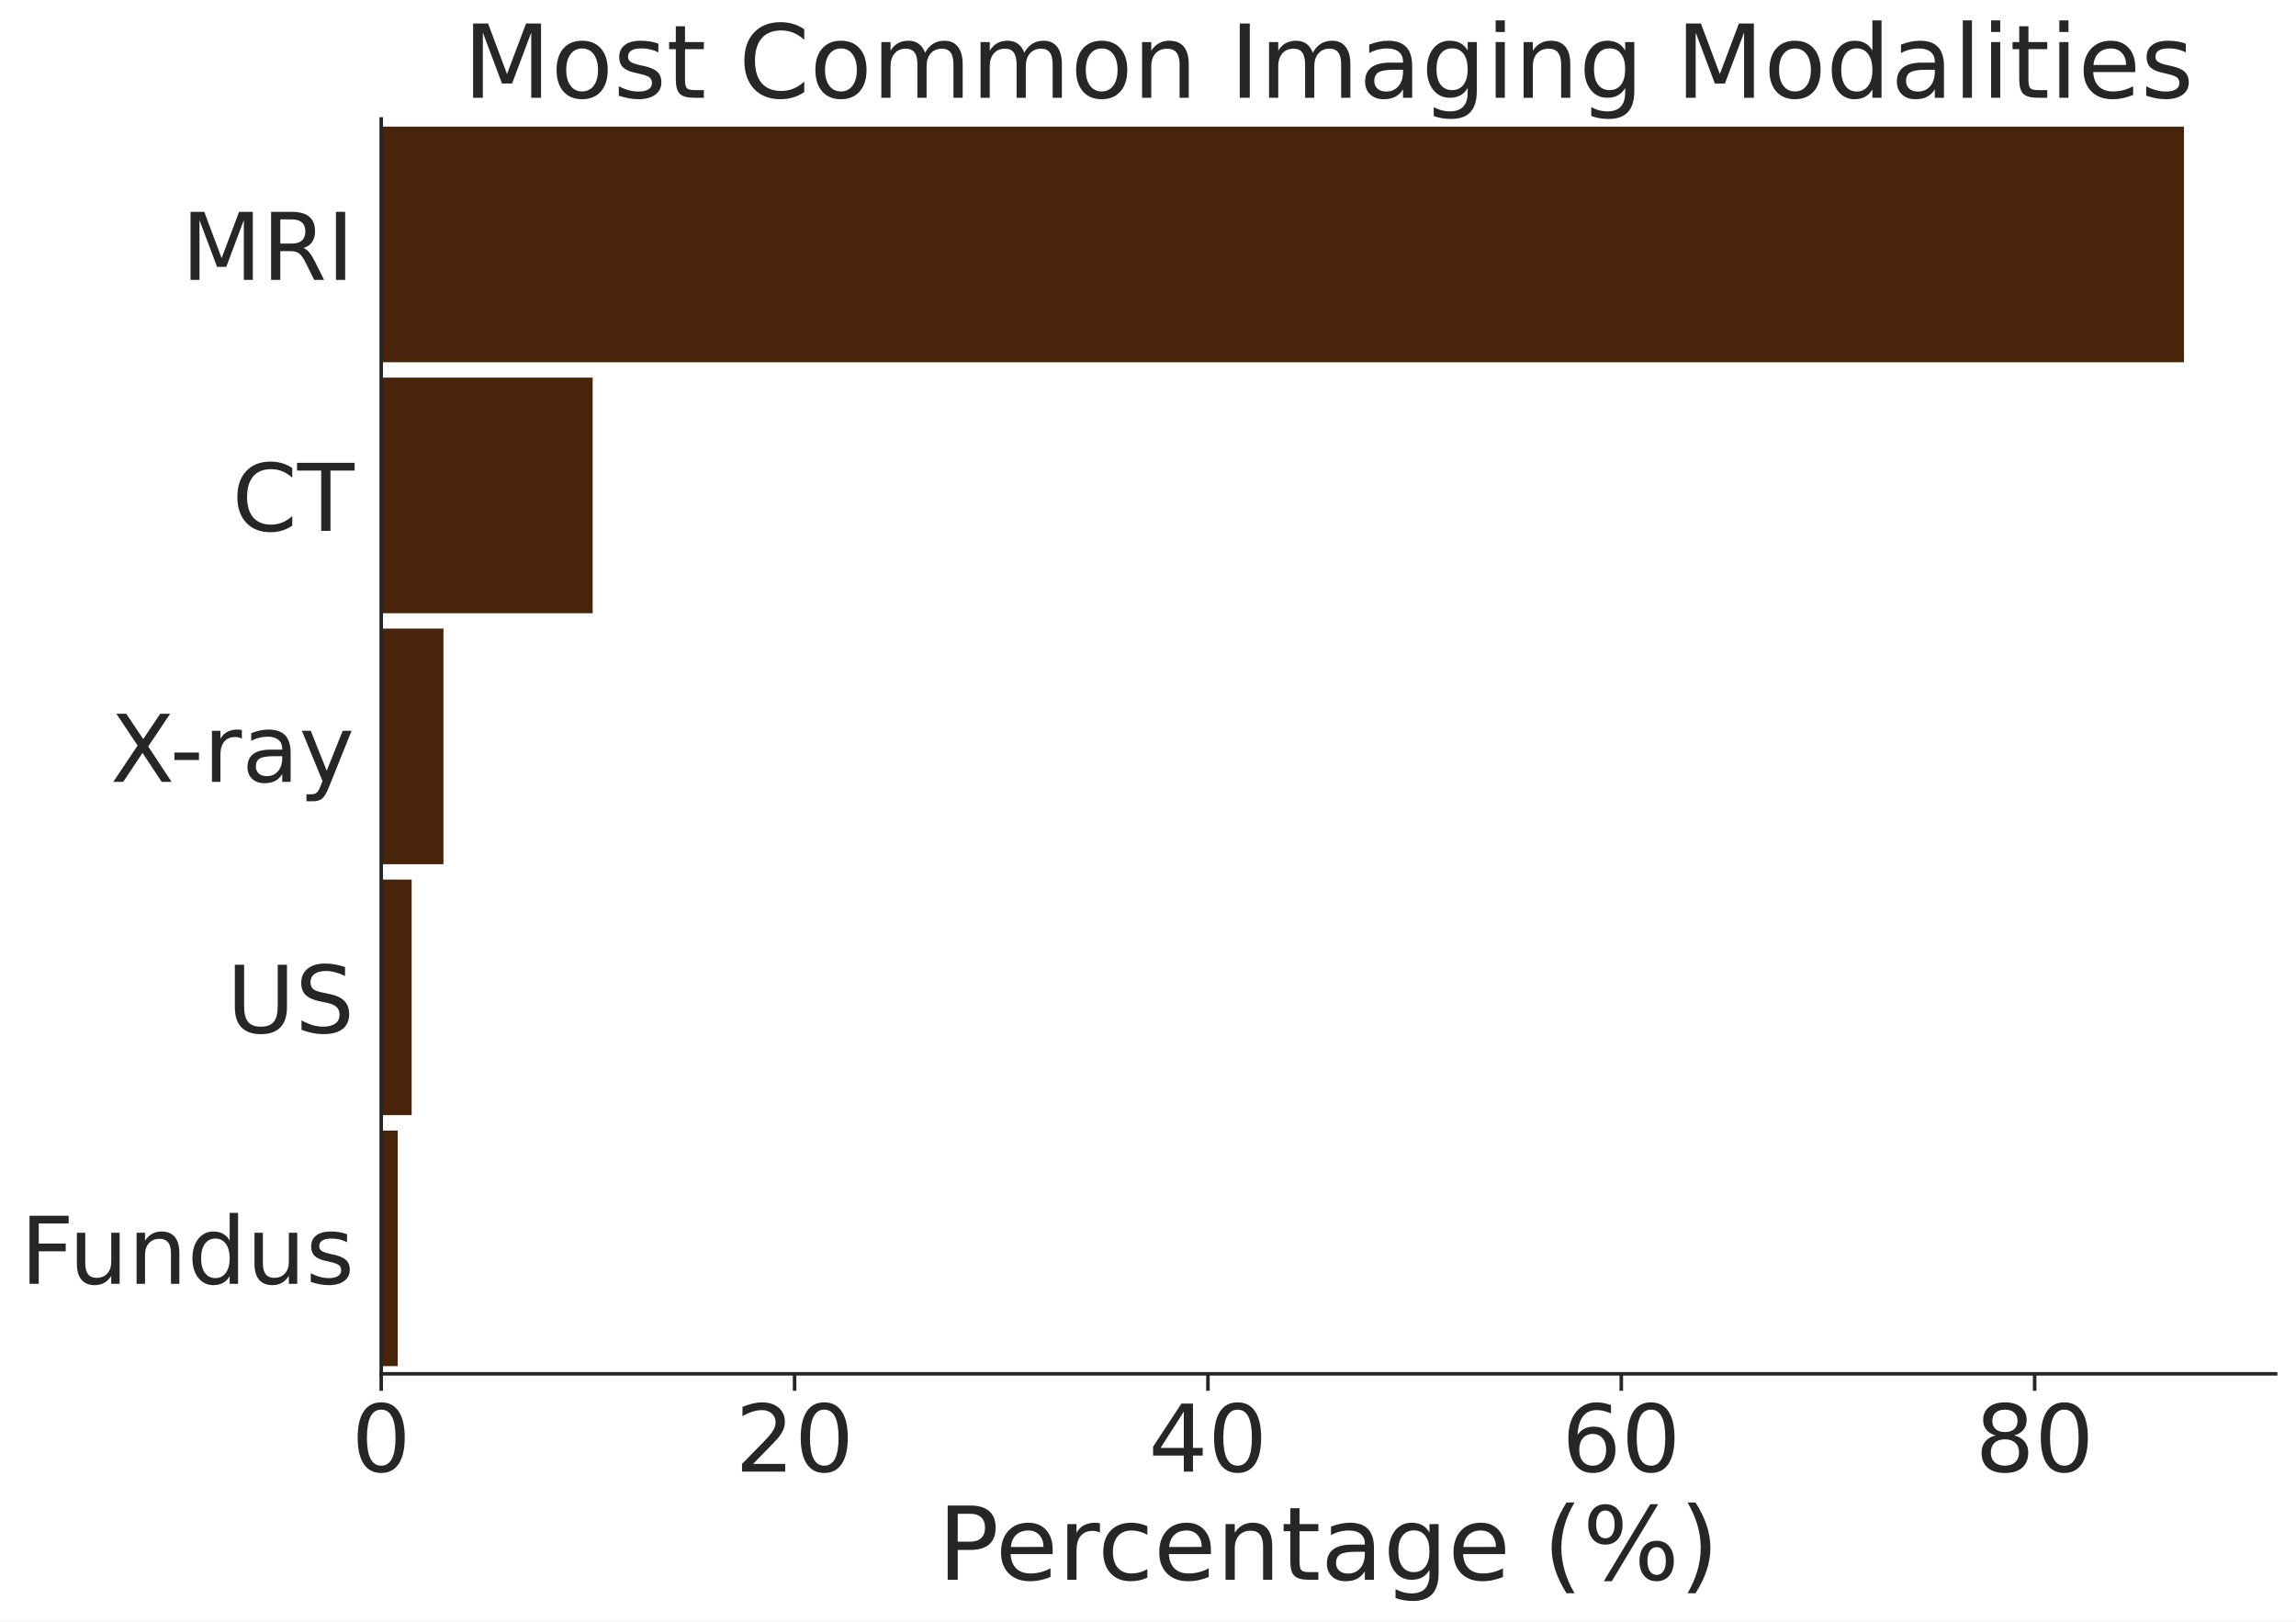
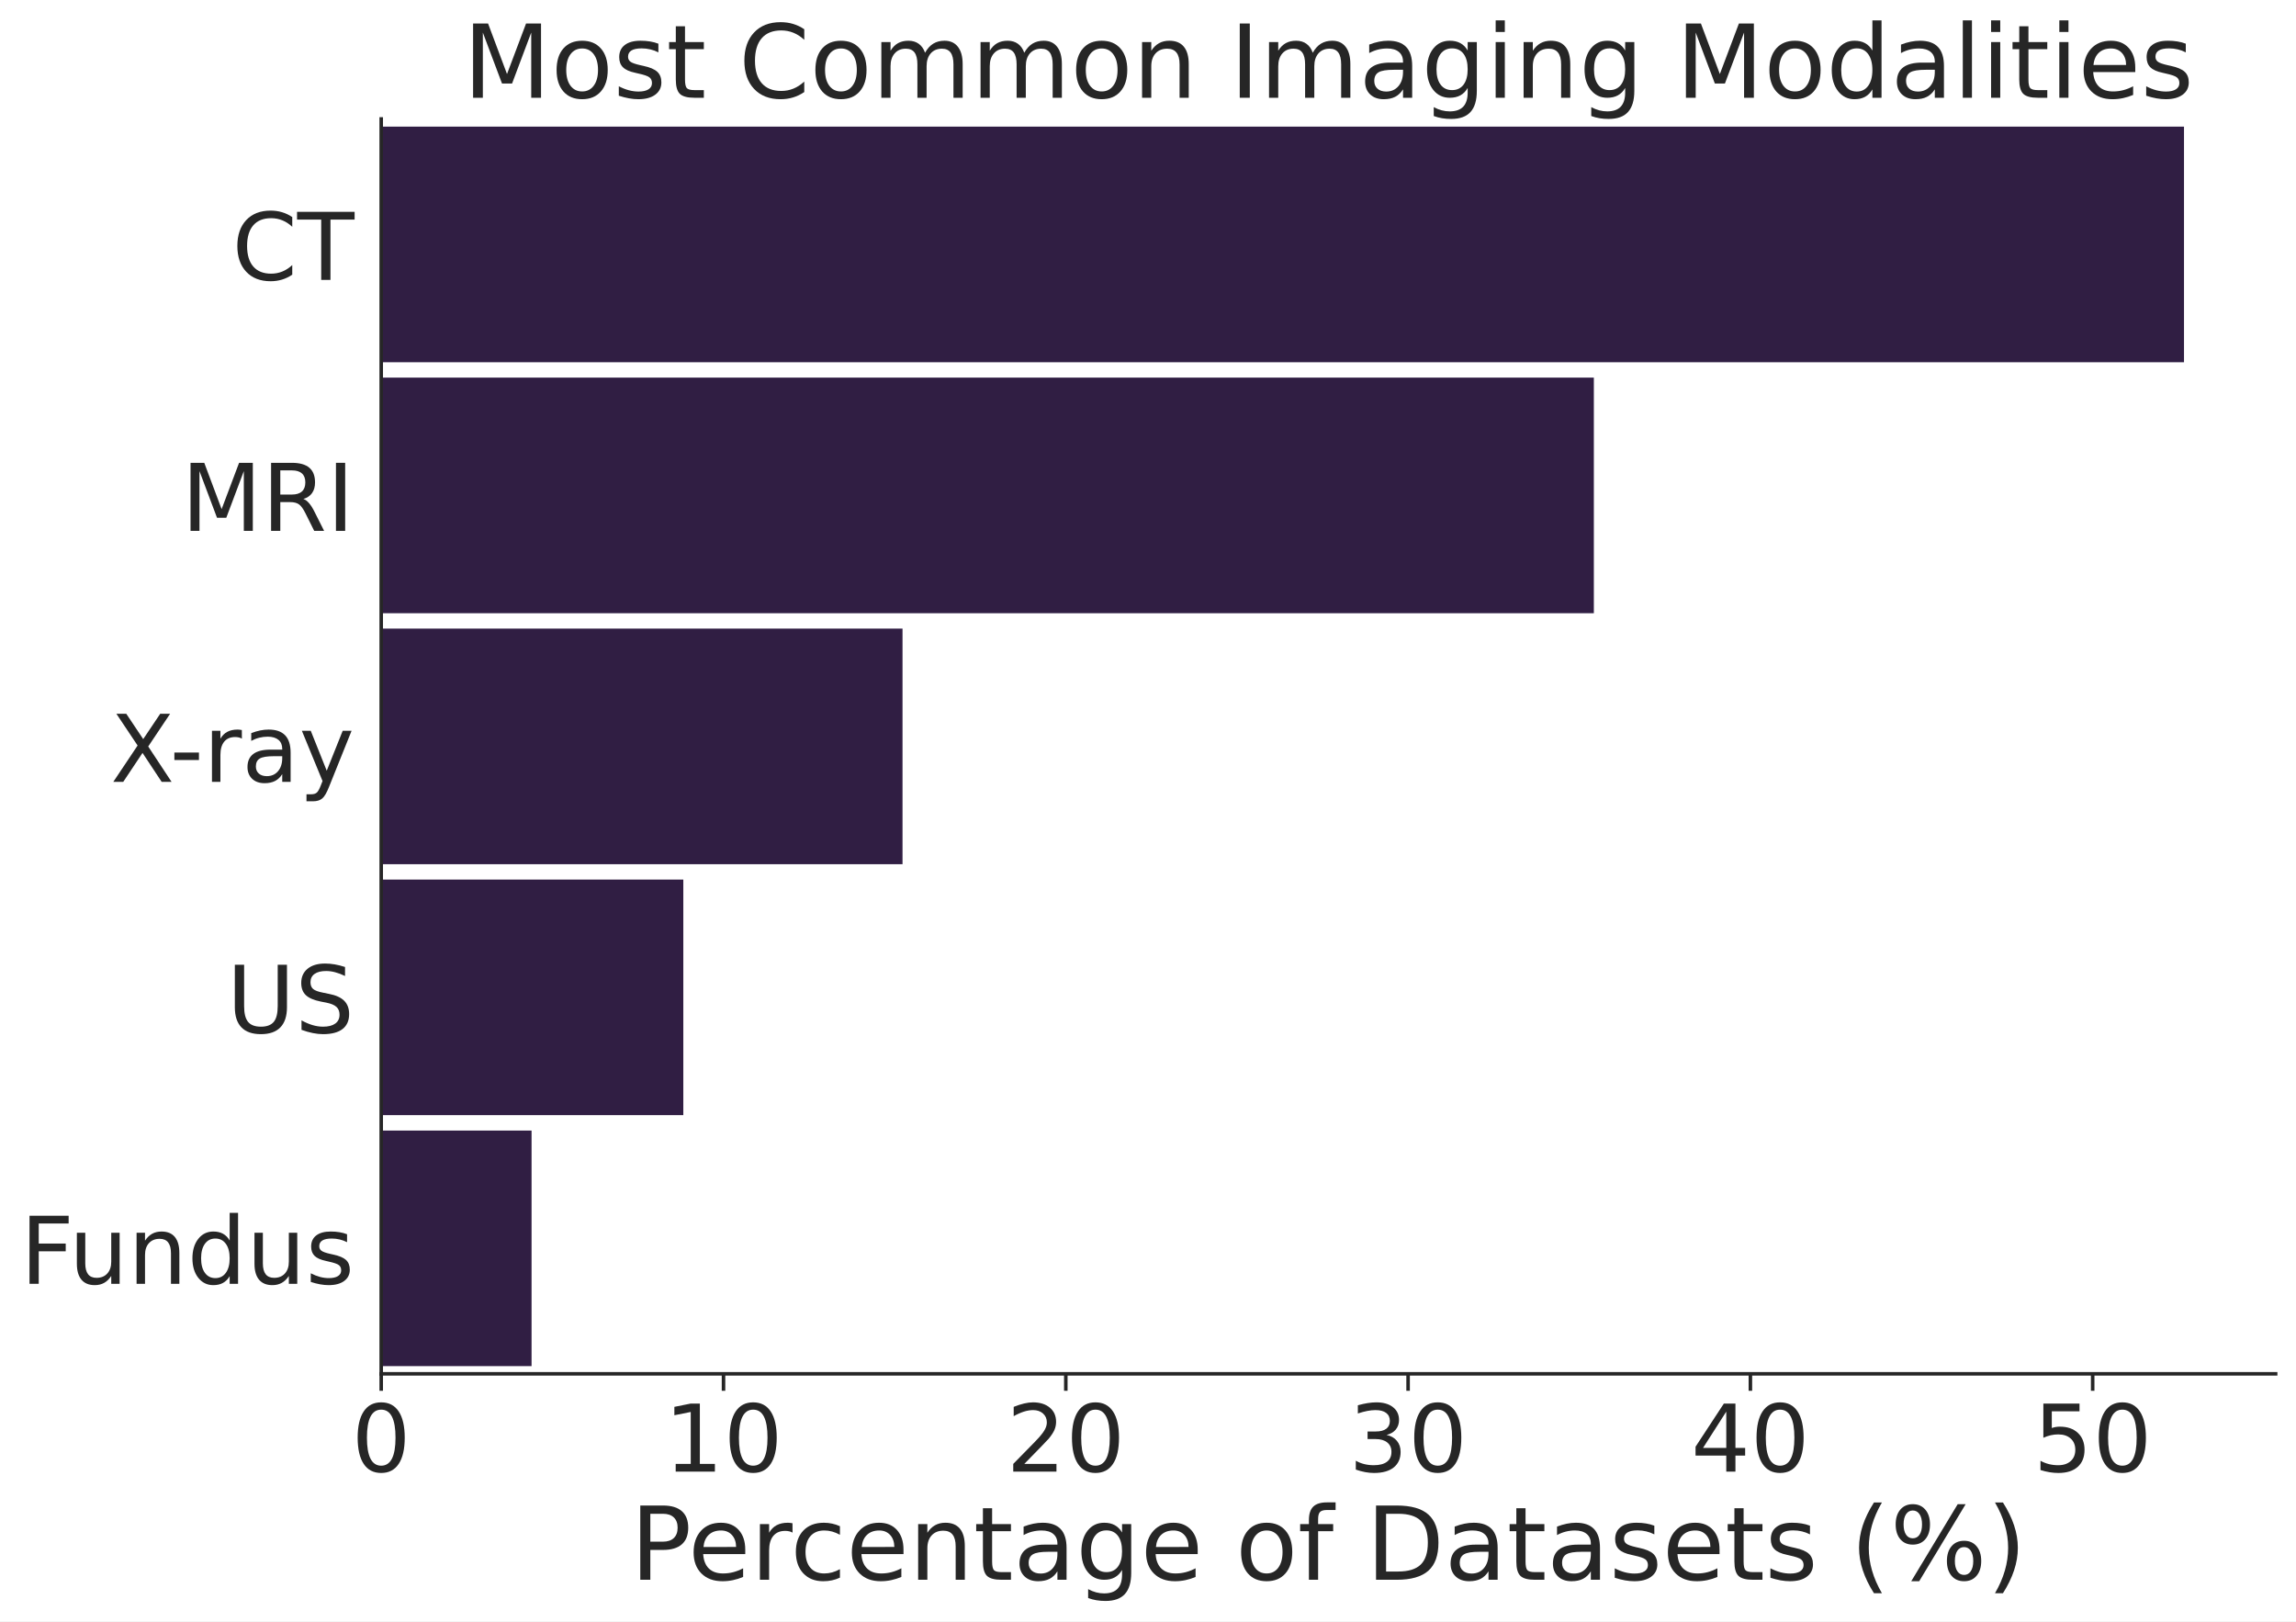
<svg xmlns="http://www.w3.org/2000/svg" xmlns:xlink="http://www.w3.org/1999/xlink" width="811.547pt" height="573.04pt" viewBox="0 0 811.547 573.04" version="1.1">
  <defs>
    <style type="text/css">*{stroke-linejoin: round; stroke-linecap: butt}</style>
  </defs>
  <g id="figure_1">
    <g id="patch_1">
      <path d="M 0 573.04  L 811.547 573.04  L 811.547 0  L 0 0  z " style="fill: #ffffff" />
    </g>
    <g id="axes_1">
      <g id="patch_2">
        <path d="M 134.747 485.561  L 804.347 485.561  L 804.347 42.041  L 134.747 42.041  z " style="fill: #ffffff" />
      </g>
      <g id="matplotlib.axis_1">
        <g id="xtick_1">
          <g id="line2d_1">
            <defs>
-               <path id="m487e75cbd4" d="M 0 0  L 0 6  " style="stroke: #262626; stroke-width: 1.25" />
+               <path id="m6fe835351c" d="M 0 0  L 0 6  " style="stroke: #262626; stroke-width: 1.25" />
            </defs>
            <g>
-               <use xlink:href="#m487e75cbd4" x="134.747" y="485.561" style="fill: #262626; stroke: #262626; stroke-width: 1.25" />
+               <use xlink:href="#m6fe835351c" x="134.747" y="485.561" style="fill: #262626; stroke: #262626; stroke-width: 1.25" />
            </g>
          </g>
          <g id="text_1">
            <g style="fill: #262626" transform="translate(124.2491 520.1361) scale(0.33 -0.33)">
              <defs>
                <path id="DejaVuSans-30" d="M 2034 4250  Q 1547 4250 1301 3770  Q 1056 3291 1056 2328  Q 1056 1369 1301 889  Q 1547 409 2034 409  Q 2525 409 2770 889  Q 3016 1369 3016 2328  Q 3016 3291 2770 3770  Q 2525 4250 2034 4250  z M 2034 4750  Q 2819 4750 3233 4129  Q 3647 3509 3647 2328  Q 3647 1150 3233 529  Q 2819 -91 2034 -91  Q 1250 -91 836 529  Q 422 1150 422 2328  Q 422 3509 836 4129  Q 1250 4750 2034 4750  z " transform="scale(0.015625)" />
              </defs>
              <use xlink:href="#DejaVuSans-30" />
            </g>
          </g>
        </g>
        <g id="xtick_2">
          <g id="line2d_2">
            <g>
-               <use xlink:href="#m487e75cbd4" x="280.852" y="485.561" style="fill: #262626; stroke: #262626; stroke-width: 1.25" />
+               <use xlink:href="#m6fe835351c" x="255.734" y="485.561" style="fill: #262626; stroke: #262626; stroke-width: 1.25" />
            </g>
          </g>
          <g id="text_2">
-             <g style="fill: #262626" transform="translate(259.8557 520.1361) scale(0.33 -0.33)">
-               <defs>
-                 <path id="DejaVuSans-32" d="M 1228 531  L 3431 531  L 3431 0  L 469 0  L 469 531  Q 828 903 1448 1529  Q 2069 2156 2228 2338  Q 2531 2678 2651 2914  Q 2772 3150 2772 3378  Q 2772 3750 2511 3984  Q 2250 4219 1831 4219  Q 1534 4219 1204 4116  Q 875 4013 500 3803  L 500 4441  Q 881 4594 1212 4672  Q 1544 4750 1819 4750  Q 2544 4750 2975 4387  Q 3406 4025 3406 3419  Q 3406 3131 3298 2873  Q 3191 2616 2906 2266  Q 2828 2175 2409 1742  Q 1991 1309 1228 531  z " transform="scale(0.015625)" />
-               </defs>
-               <use xlink:href="#DejaVuSans-32" />
+             <g style="fill: #262626" transform="translate(234.7379 520.1361) scale(0.33 -0.33)">
+               <defs>
+                 <path id="DejaVuSans-31" d="M 794 531  L 1825 531  L 1825 4091  L 703 3866  L 703 4441  L 1819 4666  L 2450 4666  L 2450 531  L 3481 531  L 3481 0  L 794 0  L 794 531  z " transform="scale(0.015625)" />
+               </defs>
+               <use xlink:href="#DejaVuSans-31" />
              <use xlink:href="#DejaVuSans-30" x="63.623" />
            </g>
          </g>
        </g>
        <g id="xtick_3">
          <g id="line2d_3">
            <g>
-               <use xlink:href="#m487e75cbd4" x="426.957" y="485.561" style="fill: #262626; stroke: #262626; stroke-width: 1.25" />
+               <use xlink:href="#m6fe835351c" x="376.721" y="485.561" style="fill: #262626; stroke: #262626; stroke-width: 1.25" />
            </g>
          </g>
          <g id="text_3">
-             <g style="fill: #262626" transform="translate(405.9605 520.1361) scale(0.33 -0.33)">
-               <defs>
-                 <path id="DejaVuSans-34" d="M 2419 4116  L 825 1625  L 2419 1625  L 2419 4116  z M 2253 4666  L 3047 4666  L 3047 1625  L 3713 1625  L 3713 1100  L 3047 1100  L 3047 0  L 2419 0  L 2419 1100  L 313 1100  L 313 1709  L 2253 4666  z " transform="scale(0.015625)" />
-               </defs>
-               <use xlink:href="#DejaVuSans-34" />
+             <g style="fill: #262626" transform="translate(355.7248 520.1361) scale(0.33 -0.33)">
+               <defs>
+                 <path id="DejaVuSans-32" d="M 1228 531  L 3431 531  L 3431 0  L 469 0  L 469 531  Q 828 903 1448 1529  Q 2069 2156 2228 2338  Q 2531 2678 2651 2914  Q 2772 3150 2772 3378  Q 2772 3750 2511 3984  Q 2250 4219 1831 4219  Q 1534 4219 1204 4116  Q 875 4013 500 3803  L 500 4441  Q 881 4594 1212 4672  Q 1544 4750 1819 4750  Q 2544 4750 2975 4387  Q 3406 4025 3406 3419  Q 3406 3131 3298 2873  Q 3191 2616 2906 2266  Q 2828 2175 2409 1742  Q 1991 1309 1228 531  z " transform="scale(0.015625)" />
+               </defs>
+               <use xlink:href="#DejaVuSans-32" />
              <use xlink:href="#DejaVuSans-30" x="63.623" />
            </g>
          </g>
        </g>
        <g id="xtick_4">
          <g id="line2d_4">
            <g>
-               <use xlink:href="#m487e75cbd4" x="573.062" y="485.561" style="fill: #262626; stroke: #262626; stroke-width: 1.25" />
+               <use xlink:href="#m6fe835351c" x="497.708" y="485.561" style="fill: #262626; stroke: #262626; stroke-width: 1.25" />
            </g>
          </g>
          <g id="text_4">
-             <g style="fill: #262626" transform="translate(552.0653 520.1361) scale(0.33 -0.33)">
-               <defs>
-                 <path id="DejaVuSans-36" d="M 2113 2584  Q 1688 2584 1439 2293  Q 1191 2003 1191 1497  Q 1191 994 1439 701  Q 1688 409 2113 409  Q 2538 409 2786 701  Q 3034 994 3034 1497  Q 3034 2003 2786 2293  Q 2538 2584 2113 2584  z M 3366 4563  L 3366 3988  Q 3128 4100 2886 4159  Q 2644 4219 2406 4219  Q 1781 4219 1451 3797  Q 1122 3375 1075 2522  Q 1259 2794 1537 2939  Q 1816 3084 2150 3084  Q 2853 3084 3261 2657  Q 3669 2231 3669 1497  Q 3669 778 3244 343  Q 2819 -91 2113 -91  Q 1303 -91 875 529  Q 447 1150 447 2328  Q 447 3434 972 4092  Q 1497 4750 2381 4750  Q 2619 4750 2861 4703  Q 3103 4656 3366 4563  z " transform="scale(0.015625)" />
-               </defs>
-               <use xlink:href="#DejaVuSans-36" />
+             <g style="fill: #262626" transform="translate(476.7117 520.1361) scale(0.33 -0.33)">
+               <defs>
+                 <path id="DejaVuSans-33" d="M 2597 2516  Q 3050 2419 3304 2112  Q 3559 1806 3559 1356  Q 3559 666 3084 287  Q 2609 -91 1734 -91  Q 1441 -91 1130 -33  Q 819 25 488 141  L 488 750  Q 750 597 1062 519  Q 1375 441 1716 441  Q 2309 441 2620 675  Q 2931 909 2931 1356  Q 2931 1769 2642 2001  Q 2353 2234 1838 2234  L 1294 2234  L 1294 2753  L 1863 2753  Q 2328 2753 2575 2939  Q 2822 3125 2822 3475  Q 2822 3834 2567 4026  Q 2313 4219 1838 4219  Q 1578 4219 1281 4162  Q 984 4106 628 3988  L 628 4550  Q 988 4650 1302 4700  Q 1616 4750 1894 4750  Q 2613 4750 3031 4423  Q 3450 4097 3450 3541  Q 3450 3153 3228 2886  Q 3006 2619 2597 2516  z " transform="scale(0.015625)" />
+               </defs>
+               <use xlink:href="#DejaVuSans-33" />
              <use xlink:href="#DejaVuSans-30" x="63.623" />
            </g>
          </g>
        </g>
        <g id="xtick_5">
          <g id="line2d_5">
            <g>
-               <use xlink:href="#m487e75cbd4" x="719.166" y="485.561" style="fill: #262626; stroke: #262626; stroke-width: 1.25" />
+               <use xlink:href="#m6fe835351c" x="618.695" y="485.561" style="fill: #262626; stroke: #262626; stroke-width: 1.25" />
            </g>
          </g>
          <g id="text_5">
-             <g style="fill: #262626" transform="translate(698.17 520.1361) scale(0.33 -0.33)">
-               <defs>
-                 <path id="DejaVuSans-38" d="M 2034 2216  Q 1584 2216 1326 1975  Q 1069 1734 1069 1313  Q 1069 891 1326 650  Q 1584 409 2034 409  Q 2484 409 2743 651  Q 3003 894 3003 1313  Q 3003 1734 2745 1975  Q 2488 2216 2034 2216  z M 1403 2484  Q 997 2584 770 2862  Q 544 3141 544 3541  Q 544 4100 942 4425  Q 1341 4750 2034 4750  Q 2731 4750 3128 4425  Q 3525 4100 3525 3541  Q 3525 3141 3298 2862  Q 3072 2584 2669 2484  Q 3125 2378 3379 2068  Q 3634 1759 3634 1313  Q 3634 634 3220 271  Q 2806 -91 2034 -91  Q 1263 -91 848 271  Q 434 634 434 1313  Q 434 1759 690 2068  Q 947 2378 1403 2484  z M 1172 3481  Q 1172 3119 1398 2916  Q 1625 2713 2034 2713  Q 2441 2713 2670 2916  Q 2900 3119 2900 3481  Q 2900 3844 2670 4047  Q 2441 4250 2034 4250  Q 1625 4250 1398 4047  Q 1172 3844 1172 3481  z " transform="scale(0.015625)" />
-               </defs>
-               <use xlink:href="#DejaVuSans-38" />
-               <use xlink:href="#DejaVuSans-30" x="63.623" />
-             </g>
-           </g>
-         </g>
-         <g id="text_6">
-           <g style="fill: #262626" transform="translate(331.4366 558.3534) scale(0.36 -0.36)">
+             <g style="fill: #262626" transform="translate(597.6986 520.1361) scale(0.33 -0.33)">
+               <defs>
+                 <path id="DejaVuSans-34" d="M 2419 4116  L 825 1625  L 2419 1625  L 2419 4116  z M 2253 4666  L 3047 4666  L 3047 1625  L 3713 1625  L 3713 1100  L 3047 1100  L 3047 0  L 2419 0  L 2419 1100  L 313 1100  L 313 1709  L 2253 4666  z " transform="scale(0.015625)" />
+               </defs>
+               <use xlink:href="#DejaVuSans-34" />
+               <use xlink:href="#DejaVuSans-30" x="63.623" />
+             </g>
+           </g>
+         </g>
+         <g id="xtick_6">
+           <g id="line2d_6">
+             <g>
+               <use xlink:href="#m6fe835351c" x="739.682" y="485.561" style="fill: #262626; stroke: #262626; stroke-width: 1.25" />
+             </g>
+           </g>
+           <g id="text_6">
+             <g style="fill: #262626" transform="translate(718.6855 520.1361) scale(0.33 -0.33)">
+               <defs>
+                 <path id="DejaVuSans-35" d="M 691 4666  L 3169 4666  L 3169 4134  L 1269 4134  L 1269 2991  Q 1406 3038 1543 3061  Q 1681 3084 1819 3084  Q 2600 3084 3056 2656  Q 3513 2228 3513 1497  Q 3513 744 3044 326  Q 2575 -91 1722 -91  Q 1428 -91 1123 -41  Q 819 9 494 109  L 494 744  Q 775 591 1075 516  Q 1375 441 1709 441  Q 2250 441 2565 725  Q 2881 1009 2881 1497  Q 2881 1984 2565 2268  Q 2250 2553 1709 2553  Q 1456 2553 1204 2497  Q 953 2441 691 2322  L 691 4666  z " transform="scale(0.015625)" />
+               </defs>
+               <use xlink:href="#DejaVuSans-35" />
+               <use xlink:href="#DejaVuSans-30" x="63.623" />
+             </g>
+           </g>
+         </g>
+         <g id="text_7">
+           <g style="fill: #262626" transform="translate(222.7812 558.3534) scale(0.36 -0.36)">
            <defs>
              <path id="DejaVuSans-50" d="M 1259 4147  L 1259 2394  L 2053 2394  Q 2494 2394 2734 2622  Q 2975 2850 2975 3272  Q 2975 3691 2734 3919  Q 2494 4147 2053 4147  L 1259 4147  z M 628 4666  L 2053 4666  Q 2838 4666 3239 4311  Q 3641 3956 3641 3272  Q 3641 2581 3239 2228  Q 2838 1875 2053 1875  L 1259 1875  L 1259 0  L 628 0  L 628 4666  z " transform="scale(0.015625)" />
              <path id="DejaVuSans-65" d="M 3597 1894  L 3597 1613  L 953 1613  Q 991 1019 1311 708  Q 1631 397 2203 397  Q 2534 397 2845 478  Q 3156 559 3463 722  L 3463 178  Q 3153 47 2828 -22  Q 2503 -91 2169 -91  Q 1331 -91 842 396  Q 353 884 353 1716  Q 353 2575 817 3079  Q 1281 3584 2069 3584  Q 2775 3584 3186 3129  Q 3597 2675 3597 1894  z M 3022 2063  Q 3016 2534 2758 2815  Q 2500 3097 2075 3097  Q 1594 3097 1305 2825  Q 1016 2553 972 2059  L 3022 2063  z " transform="scale(0.015625)" />
              <path id="DejaVuSans-72" d="M 2631 2963  Q 2534 3019 2420 3045  Q 2306 3072 2169 3072  Q 1681 3072 1420 2755  Q 1159 2438 1159 1844  L 1159 0  L 581 0  L 581 3500  L 1159 3500  L 1159 2956  Q 1341 3275 1631 3429  Q 1922 3584 2338 3584  Q 2397 3584 2469 3576  Q 2541 3569 2628 3553  L 2631 2963  z " transform="scale(0.015625)" />
              <path id="DejaVuSans-63" d="M 3122 3366  L 3122 2828  Q 2878 2963 2633 3030  Q 2388 3097 2138 3097  Q 1578 3097 1268 2742  Q 959 2388 959 1747  Q 959 1106 1268 751  Q 1578 397 2138 397  Q 2388 397 2633 464  Q 2878 531 3122 666  L 3122 134  Q 2881 22 2623 -34  Q 2366 -91 2075 -91  Q 1284 -91 818 406  Q 353 903 353 1747  Q 353 2603 823 3093  Q 1294 3584 2113 3584  Q 2378 3584 2631 3529  Q 2884 3475 3122 3366  z " transform="scale(0.015625)" />
              <path id="DejaVuSans-6e" d="M 3513 2113  L 3513 0  L 2938 0  L 2938 2094  Q 2938 2591 2744 2837  Q 2550 3084 2163 3084  Q 1697 3084 1428 2787  Q 1159 2491 1159 1978  L 1159 0  L 581 0  L 581 3500  L 1159 3500  L 1159 2956  Q 1366 3272 1645 3428  Q 1925 3584 2291 3584  Q 2894 3584 3203 3211  Q 3513 2838 3513 2113  z " transform="scale(0.015625)" />
              <path id="DejaVuSans-74" d="M 1172 4494  L 1172 3500  L 2356 3500  L 2356 3053  L 1172 3053  L 1172 1153  Q 1172 725 1289 603  Q 1406 481 1766 481  L 2356 481  L 2356 0  L 1766 0  Q 1100 0 847 248  Q 594 497 594 1153  L 594 3053  L 172 3053  L 172 3500  L 594 3500  L 594 4494  L 1172 4494  z " transform="scale(0.015625)" />
              <path id="DejaVuSans-61" d="M 2194 1759  Q 1497 1759 1228 1600  Q 959 1441 959 1056  Q 959 750 1161 570  Q 1363 391 1709 391  Q 2188 391 2477 730  Q 2766 1069 2766 1631  L 2766 1759  L 2194 1759  z M 3341 1997  L 3341 0  L 2766 0  L 2766 531  Q 2569 213 2275 61  Q 1981 -91 1556 -91  Q 1019 -91 701 211  Q 384 513 384 1019  Q 384 1609 779 1909  Q 1175 2209 1959 2209  L 2766 2209  L 2766 2266  Q 2766 2663 2505 2880  Q 2244 3097 1772 3097  Q 1472 3097 1187 3025  Q 903 2953 641 2809  L 641 3341  Q 956 3463 1253 3523  Q 1550 3584 1831 3584  Q 2591 3584 2966 3190  Q 3341 2797 3341 1997  z " transform="scale(0.015625)" />
              <path id="DejaVuSans-67" d="M 2906 1791  Q 2906 2416 2648 2759  Q 2391 3103 1925 3103  Q 1463 3103 1205 2759  Q 947 2416 947 1791  Q 947 1169 1205 825  Q 1463 481 1925 481  Q 2391 481 2648 825  Q 2906 1169 2906 1791  z M 3481 434  Q 3481 -459 3084 -895  Q 2688 -1331 1869 -1331  Q 1566 -1331 1297 -1286  Q 1028 -1241 775 -1147  L 775 -588  Q 1028 -725 1275 -790  Q 1522 -856 1778 -856  Q 2344 -856 2625 -561  Q 2906 -266 2906 331  L 2906 616  Q 2728 306 2450 153  Q 2172 0 1784 0  Q 1141 0 747 490  Q 353 981 353 1791  Q 353 2603 747 3093  Q 1141 3584 1784 3584  Q 2172 3584 2450 3431  Q 2728 3278 2906 2969  L 2906 3500  L 3481 3500  L 3481 434  z " transform="scale(0.015625)" />
              <path id="DejaVuSans-20" transform="scale(0.015625)" />
+               <path id="DejaVuSans-6f" d="M 1959 3097  Q 1497 3097 1228 2736  Q 959 2375 959 1747  Q 959 1119 1226 758  Q 1494 397 1959 397  Q 2419 397 2687 759  Q 2956 1122 2956 1747  Q 2956 2369 2687 2733  Q 2419 3097 1959 3097  z M 1959 3584  Q 2709 3584 3137 3096  Q 3566 2609 3566 1747  Q 3566 888 3137 398  Q 2709 -91 1959 -91  Q 1206 -91 779 398  Q 353 888 353 1747  Q 353 2609 779 3096  Q 1206 3584 1959 3584  z " transform="scale(0.015625)" />
+               <path id="DejaVuSans-66" d="M 2375 4863  L 2375 4384  L 1825 4384  Q 1516 4384 1395 4259  Q 1275 4134 1275 3809  L 1275 3500  L 2222 3500  L 2222 3053  L 1275 3053  L 1275 0  L 697 0  L 697 3053  L 147 3053  L 147 3500  L 697 3500  L 697 3744  Q 697 4328 969 4595  Q 1241 4863 1831 4863  L 2375 4863  z " transform="scale(0.015625)" />
+               <path id="DejaVuSans-44" d="M 1259 4147  L 1259 519  L 2022 519  Q 2988 519 3436 956  Q 3884 1394 3884 2338  Q 3884 3275 3436 3711  Q 2988 4147 2022 4147  L 1259 4147  z M 628 4666  L 1925 4666  Q 3281 4666 3915 4102  Q 4550 3538 4550 2338  Q 4550 1131 3912 565  Q 3275 0 1925 0  L 628 0  L 628 4666  z " transform="scale(0.015625)" />
+               <path id="DejaVuSans-73" d="M 2834 3397  L 2834 2853  Q 2591 2978 2328 3040  Q 2066 3103 1784 3103  Q 1356 3103 1142 2972  Q 928 2841 928 2578  Q 928 2378 1081 2264  Q 1234 2150 1697 2047  L 1894 2003  Q 2506 1872 2764 1633  Q 3022 1394 3022 966  Q 3022 478 2636 193  Q 2250 -91 1575 -91  Q 1294 -91 989 -36  Q 684 19 347 128  L 347 722  Q 666 556 975 473  Q 1284 391 1588 391  Q 1994 391 2212 530  Q 2431 669 2431 922  Q 2431 1156 2273 1281  Q 2116 1406 1581 1522  L 1381 1569  Q 847 1681 609 1914  Q 372 2147 372 2553  Q 372 3047 722 3315  Q 1072 3584 1716 3584  Q 2034 3584 2315 3537  Q 2597 3491 2834 3397  z " transform="scale(0.015625)" />
              <path id="DejaVuSans-28" d="M 1984 4856  Q 1566 4138 1362 3434  Q 1159 2731 1159 2009  Q 1159 1288 1364 580  Q 1569 -128 1984 -844  L 1484 -844  Q 1016 -109 783 600  Q 550 1309 550 2009  Q 550 2706 781 3412  Q 1013 4119 1484 4856  L 1984 4856  z " transform="scale(0.015625)" />
              <path id="DejaVuSans-25" d="M 4653 2053  Q 4381 2053 4226 1822  Q 4072 1591 4072 1178  Q 4072 772 4226 539  Q 4381 306 4653 306  Q 4919 306 5073 539  Q 5228 772 5228 1178  Q 5228 1588 5073 1820  Q 4919 2053 4653 2053  z M 4653 2450  Q 5147 2450 5437 2106  Q 5728 1763 5728 1178  Q 5728 594 5436 251  Q 5144 -91 4653 -91  Q 4153 -91 3862 251  Q 3572 594 3572 1178  Q 3572 1766 3864 2108  Q 4156 2450 4653 2450  z M 1428 4353  Q 1159 4353 1004 4120  Q 850 3888 850 3481  Q 850 3069 1003 2837  Q 1156 2606 1428 2606  Q 1700 2606 1854 2837  Q 2009 3069 2009 3481  Q 2009 3884 1853 4118  Q 1697 4353 1428 4353  z M 4250 4750  L 4750 4750  L 1831 -91  L 1331 -91  L 4250 4750  z M 1428 4750  Q 1922 4750 2215 4408  Q 2509 4066 2509 3481  Q 2509 2891 2217 2550  Q 1925 2209 1428 2209  Q 931 2209 642 2551  Q 353 2894 353 3481  Q 353 4063 643 4406  Q 934 4750 1428 4750  z " transform="scale(0.015625)" />
              <path id="DejaVuSans-29" d="M 513 4856  L 1013 4856  Q 1481 4119 1714 3412  Q 1947 2706 1947 2009  Q 1947 1309 1714 600  Q 1481 -109 1013 -844  L 513 -844  Q 928 -128 1133 580  Q 1338 1288 1338 2009  Q 1338 2731 1133 3434  Q 928 4138 513 4856  z " transform="scale(0.015625)" />
            </defs>
            <use xlink:href="#DejaVuSans-50" />
            <use xlink:href="#DejaVuSans-65" x="56.678" />
            <use xlink:href="#DejaVuSans-72" x="118.201" />
            <use xlink:href="#DejaVuSans-63" x="157.064" />
            <use xlink:href="#DejaVuSans-65" x="212.045" />
            <use xlink:href="#DejaVuSans-6e" x="273.568" />
            <use xlink:href="#DejaVuSans-74" x="336.947" />
            <use xlink:href="#DejaVuSans-61" x="376.156" />
            <use xlink:href="#DejaVuSans-67" x="437.436" />
            <use xlink:href="#DejaVuSans-65" x="500.912" />
            <use xlink:href="#DejaVuSans-20" x="562.436" />
-             <use xlink:href="#DejaVuSans-28" x="594.223" />
-             <use xlink:href="#DejaVuSans-25" x="633.236" />
-             <use xlink:href="#DejaVuSans-29" x="728.256" />
+             <use xlink:href="#DejaVuSans-6f" x="594.223" />
+             <use xlink:href="#DejaVuSans-66" x="655.404" />
+             <use xlink:href="#DejaVuSans-20" x="690.609" />
+             <use xlink:href="#DejaVuSans-44" x="722.396" />
+             <use xlink:href="#DejaVuSans-61" x="799.398" />
+             <use xlink:href="#DejaVuSans-74" x="860.678" />
+             <use xlink:href="#DejaVuSans-61" x="899.887" />
+             <use xlink:href="#DejaVuSans-73" x="961.166" />
+             <use xlink:href="#DejaVuSans-65" x="1013.266" />
+             <use xlink:href="#DejaVuSans-74" x="1074.789" />
+             <use xlink:href="#DejaVuSans-73" x="1113.998" />
+             <use xlink:href="#DejaVuSans-20" x="1166.098" />
+             <use xlink:href="#DejaVuSans-28" x="1197.885" />
+             <use xlink:href="#DejaVuSans-25" x="1236.898" />
+             <use xlink:href="#DejaVuSans-29" x="1331.918" />
          </g>
        </g>
      </g>
      <g id="matplotlib.axis_2">
        <g id="ytick_1">
-           <g id="text_7">
-             <g style="fill: #262626" transform="translate(64.10953 98.93067) scale(0.33 -0.33)">
+           <g id="text_8">
+             <g style="fill: #262626" transform="translate(82.04812 98.93067) scale(0.33 -0.33)">
+               <defs>
+                 <path id="DejaVuSans-43" d="M 4122 4306  L 4122 3641  Q 3803 3938 3442 4084  Q 3081 4231 2675 4231  Q 1875 4231 1450 3742  Q 1025 3253 1025 2328  Q 1025 1406 1450 917  Q 1875 428 2675 428  Q 3081 428 3442 575  Q 3803 722 4122 1019  L 4122 359  Q 3791 134 3420 21  Q 3050 -91 2638 -91  Q 1578 -91 968 557  Q 359 1206 359 2328  Q 359 3453 968 4101  Q 1578 4750 2638 4750  Q 3056 4750 3426 4639  Q 3797 4528 4122 4306  z " transform="scale(0.015625)" />
+                 <path id="DejaVuSans-54" d="M -19 4666  L 3928 4666  L 3928 4134  L 2272 4134  L 2272 0  L 1638 0  L 1638 4134  L -19 4134  L -19 4666  z " transform="scale(0.015625)" />
+               </defs>
+               <use xlink:href="#DejaVuSans-43" />
+               <use xlink:href="#DejaVuSans-54" x="69.824" />
+             </g>
+           </g>
+         </g>
+         <g id="ytick_2">
+           <g id="text_9">
+             <g style="fill: #262626" transform="translate(64.10953 187.6347) scale(0.33 -0.33)">
              <defs>
                <path id="DejaVuSans-4d" d="M 628 4666  L 1569 4666  L 2759 1491  L 3956 4666  L 4897 4666  L 4897 0  L 4281 0  L 4281 4097  L 3078 897  L 2444 897  L 1241 4097  L 1241 0  L 628 0  L 628 4666  z " transform="scale(0.015625)" />
                <path id="DejaVuSans-52" d="M 2841 2188  Q 3044 2119 3236 1894  Q 3428 1669 3622 1275  L 4263 0  L 3584 0  L 2988 1197  Q 2756 1666 2539 1819  Q 2322 1972 1947 1972  L 1259 1972  L 1259 0  L 628 0  L 628 4666  L 2053 4666  Q 2853 4666 3247 4331  Q 3641 3997 3641 3322  Q 3641 2881 3436 2590  Q 3231 2300 2841 2188  z M 1259 4147  L 1259 2491  L 2053 2491  Q 2509 2491 2742 2702  Q 2975 2913 2975 3322  Q 2975 3731 2742 3939  Q 2509 4147 2053 4147  L 1259 4147  z " transform="scale(0.015625)" />
                <path id="DejaVuSans-49" d="M 628 4666  L 1259 4666  L 1259 0  L 628 0  L 628 4666  z " transform="scale(0.015625)" />
              </defs>
              <use xlink:href="#DejaVuSans-4d" />
              <use xlink:href="#DejaVuSans-52" x="86.279" />
              <use xlink:href="#DejaVuSans-49" x="155.762" />
            </g>
          </g>
        </g>
-         <g id="ytick_2">
-           <g id="text_8">
-             <g style="fill: #262626" transform="translate(82.04812 187.6347) scale(0.33 -0.33)">
-               <defs>
-                 <path id="DejaVuSans-43" d="M 4122 4306  L 4122 3641  Q 3803 3938 3442 4084  Q 3081 4231 2675 4231  Q 1875 4231 1450 3742  Q 1025 3253 1025 2328  Q 1025 1406 1450 917  Q 1875 428 2675 428  Q 3081 428 3442 575  Q 3803 722 4122 1019  L 4122 359  Q 3791 134 3420 21  Q 3050 -91 2638 -91  Q 1578 -91 968 557  Q 359 1206 359 2328  Q 359 3453 968 4101  Q 1578 4750 2638 4750  Q 3056 4750 3426 4639  Q 3797 4528 4122 4306  z " transform="scale(0.015625)" />
-                 <path id="DejaVuSans-54" d="M -19 4666  L 3928 4666  L 3928 4134  L 2272 4134  L 2272 0  L 1638 0  L 1638 4134  L -19 4134  L -19 4666  z " transform="scale(0.015625)" />
-               </defs>
-               <use xlink:href="#DejaVuSans-43" />
-               <use xlink:href="#DejaVuSans-54" x="69.824" />
-             </g>
-           </g>
-         </g>
        <g id="ytick_3">
-           <g id="text_9">
+           <g id="text_10">
            <g style="fill: #262626" transform="translate(39.06562 276.3387) scale(0.33 -0.33)">
              <defs>
                <path id="DejaVuSans-58" d="M 403 4666  L 1081 4666  L 2241 2931  L 3406 4666  L 4084 4666  L 2584 2425  L 4184 0  L 3506 0  L 2194 1984  L 872 0  L 191 0  L 1856 2491  L 403 4666  z " transform="scale(0.015625)" />
                <path id="DejaVuSans-2d" d="M 313 2009  L 1997 2009  L 1997 1497  L 313 1497  L 313 2009  z " transform="scale(0.015625)" />
                <path id="DejaVuSans-79" d="M 2059 -325  Q 1816 -950 1584 -1140  Q 1353 -1331 966 -1331  L 506 -1331  L 506 -850  L 844 -850  Q 1081 -850 1212 -737  Q 1344 -625 1503 -206  L 1606 56  L 191 3500  L 800 3500  L 1894 763  L 2988 3500  L 3597 3500  L 2059 -325  z " transform="scale(0.015625)" />
              </defs>
              <use xlink:href="#DejaVuSans-58" />
              <use xlink:href="#DejaVuSans-2d" x="63.506" />
              <use xlink:href="#DejaVuSans-72" x="99.59" />
              <use xlink:href="#DejaVuSans-61" x="140.703" />
              <use xlink:href="#DejaVuSans-79" x="201.982" />
            </g>
          </g>
        </g>
        <g id="ytick_4">
-           <g id="text_10">
+           <g id="text_11">
            <g style="fill: #262626" transform="translate(80.14547 365.0427) scale(0.33 -0.33)">
              <defs>
                <path id="DejaVuSans-55" d="M 556 4666  L 1191 4666  L 1191 1831  Q 1191 1081 1462 751  Q 1734 422 2344 422  Q 2950 422 3222 751  Q 3494 1081 3494 1831  L 3494 4666  L 4128 4666  L 4128 1753  Q 4128 841 3676 375  Q 3225 -91 2344 -91  Q 1459 -91 1007 375  Q 556 841 556 1753  L 556 4666  z " transform="scale(0.015625)" />
                <path id="DejaVuSans-53" d="M 3425 4513  L 3425 3897  Q 3066 4069 2747 4153  Q 2428 4238 2131 4238  Q 1616 4238 1336 4038  Q 1056 3838 1056 3469  Q 1056 3159 1242 3001  Q 1428 2844 1947 2747  L 2328 2669  Q 3034 2534 3370 2195  Q 3706 1856 3706 1288  Q 3706 609 3251 259  Q 2797 -91 1919 -91  Q 1588 -91 1214 -16  Q 841 59 441 206  L 441 856  Q 825 641 1194 531  Q 1563 422 1919 422  Q 2459 422 2753 634  Q 3047 847 3047 1241  Q 3047 1584 2836 1778  Q 2625 1972 2144 2069  L 1759 2144  Q 1053 2284 737 2584  Q 422 2884 422 3419  Q 422 4038 858 4394  Q 1294 4750 2059 4750  Q 2388 4750 2728 4690  Q 3069 4631 3425 4513  z " transform="scale(0.015625)" />
              </defs>
              <use xlink:href="#DejaVuSans-55" />
              <use xlink:href="#DejaVuSans-53" x="73.193" />
            </g>
          </g>
        </g>
        <g id="ytick_5">
-           <g id="text_11">
+           <g id="text_12">
            <g style="fill: #262626" transform="translate(7.2 453.7467) scale(0.33 -0.33)">
              <defs>
                <path id="DejaVuSans-46" d="M 628 4666  L 3309 4666  L 3309 4134  L 1259 4134  L 1259 2759  L 3109 2759  L 3109 2228  L 1259 2228  L 1259 0  L 628 0  L 628 4666  z " transform="scale(0.015625)" />
                <path id="DejaVuSans-75" d="M 544 1381  L 544 3500  L 1119 3500  L 1119 1403  Q 1119 906 1312 657  Q 1506 409 1894 409  Q 2359 409 2629 706  Q 2900 1003 2900 1516  L 2900 3500  L 3475 3500  L 3475 0  L 2900 0  L 2900 538  Q 2691 219 2414 64  Q 2138 -91 1772 -91  Q 1169 -91 856 284  Q 544 659 544 1381  z M 1991 3584  L 1991 3584  z " transform="scale(0.015625)" />
                <path id="DejaVuSans-64" d="M 2906 2969  L 2906 4863  L 3481 4863  L 3481 0  L 2906 0  L 2906 525  Q 2725 213 2448 61  Q 2172 -91 1784 -91  Q 1150 -91 751 415  Q 353 922 353 1747  Q 353 2572 751 3078  Q 1150 3584 1784 3584  Q 2172 3584 2448 3432  Q 2725 3281 2906 2969  z M 947 1747  Q 947 1113 1208 752  Q 1469 391 1925 391  Q 2381 391 2643 752  Q 2906 1113 2906 1747  Q 2906 2381 2643 2742  Q 2381 3103 1925 3103  Q 1469 3103 1208 2742  Q 947 2381 947 1747  z " transform="scale(0.015625)" />
-                 <path id="DejaVuSans-73" d="M 2834 3397  L 2834 2853  Q 2591 2978 2328 3040  Q 2066 3103 1784 3103  Q 1356 3103 1142 2972  Q 928 2841 928 2578  Q 928 2378 1081 2264  Q 1234 2150 1697 2047  L 1894 2003  Q 2506 1872 2764 1633  Q 3022 1394 3022 966  Q 3022 478 2636 193  Q 2250 -91 1575 -91  Q 1294 -91 989 -36  Q 684 19 347 128  L 347 722  Q 666 556 975 473  Q 1284 391 1588 391  Q 1994 391 2212 530  Q 2431 669 2431 922  Q 2431 1156 2273 1281  Q 2116 1406 1581 1522  L 1381 1569  Q 847 1681 609 1914  Q 372 2147 372 2553  Q 372 3047 722 3315  Q 1072 3584 1716 3584  Q 2034 3584 2315 3537  Q 2597 3491 2834 3397  z " transform="scale(0.015625)" />
              </defs>
              <use xlink:href="#DejaVuSans-46" />
              <use xlink:href="#DejaVuSans-75" x="52.02" />
              <use xlink:href="#DejaVuSans-6e" x="115.398" />
              <use xlink:href="#DejaVuSans-64" x="178.777" />
              <use xlink:href="#DejaVuSans-75" x="242.254" />
              <use xlink:href="#DejaVuSans-73" x="305.633" />
            </g>
          </g>
        </g>
      </g>
      <g id="patch_3">
-         <path d="M 134.747 44.259  L 772.461 44.259  L 772.461 128.528  L 134.747 128.528  z " clip-path="url(#pca35505fbf)" style="fill: #47240a; stroke: #ffffff; stroke-linejoin: miter" />
+         <path d="M 134.747 44.259  L 772.461 44.259  L 772.461 128.528  L 134.747 128.528  z " clip-path="url(#pbe15465e63)" style="fill: #301e43; stroke: #ffffff; stroke-linejoin: miter" />
      </g>
      <g id="patch_4">
-         <path d="M 134.747 132.963  L 209.979 132.963  L 209.979 217.232  L 134.747 217.232  z " clip-path="url(#pca35505fbf)" style="fill: #47240a; stroke: #ffffff; stroke-linejoin: miter" />
+         <path d="M 134.747 132.963  L 563.863 132.963  L 563.863 217.232  L 134.747 217.232  z " clip-path="url(#pbe15465e63)" style="fill: #301e43; stroke: #ffffff; stroke-linejoin: miter" />
      </g>
      <g id="patch_5">
-         <path d="M 134.747 221.667  L 157.246 221.667  L 157.246 305.936  L 134.747 305.936  z " clip-path="url(#pca35505fbf)" style="fill: #47240a; stroke: #ffffff; stroke-linejoin: miter" />
+         <path d="M 134.747 221.667  L 319.506 221.667  L 319.506 305.936  L 134.747 305.936  z " clip-path="url(#pbe15465e63)" style="fill: #301e43; stroke: #ffffff; stroke-linejoin: miter" />
      </g>
      <g id="patch_6">
-         <path d="M 134.747 310.371  L 145.997 310.371  L 145.997 394.64  L 134.747 394.64  z " clip-path="url(#pca35505fbf)" style="fill: #47240a; stroke: #ffffff; stroke-linejoin: miter" />
+         <path d="M 134.747 310.371  L 242.026 310.371  L 242.026 394.64  L 134.747 394.64  z " clip-path="url(#pbe15465e63)" style="fill: #301e43; stroke: #ffffff; stroke-linejoin: miter" />
      </g>
      <g id="patch_7">
-         <path d="M 134.747 399.075  L 141.075 399.075  L 141.075 483.344  L 134.747 483.344  z " clip-path="url(#pca35505fbf)" style="fill: #47240a; stroke: #ffffff; stroke-linejoin: miter" />
-       </g>
-       <g id="line2d_6">
-         <path clip-path="url(#pca35505fbf)" style="fill: none; stroke: #424242; stroke-width: 2.25; stroke-linecap: round" />
+         <path d="M 134.747 399.075  L 188.387 399.075  L 188.387 483.344  L 134.747 483.344  z " clip-path="url(#pbe15465e63)" style="fill: #301e43; stroke: #ffffff; stroke-linejoin: miter" />
      </g>
      <g id="line2d_7">
-         <path clip-path="url(#pca35505fbf)" style="fill: none; stroke: #424242; stroke-width: 2.25; stroke-linecap: round" />
+         <path clip-path="url(#pbe15465e63)" style="fill: none; stroke: #424242; stroke-width: 2.25; stroke-linecap: round" />
      </g>
      <g id="line2d_8">
-         <path clip-path="url(#pca35505fbf)" style="fill: none; stroke: #424242; stroke-width: 2.25; stroke-linecap: round" />
+         <path clip-path="url(#pbe15465e63)" style="fill: none; stroke: #424242; stroke-width: 2.25; stroke-linecap: round" />
      </g>
      <g id="line2d_9">
-         <path clip-path="url(#pca35505fbf)" style="fill: none; stroke: #424242; stroke-width: 2.25; stroke-linecap: round" />
+         <path clip-path="url(#pbe15465e63)" style="fill: none; stroke: #424242; stroke-width: 2.25; stroke-linecap: round" />
      </g>
      <g id="line2d_10">
-         <path clip-path="url(#pca35505fbf)" style="fill: none; stroke: #424242; stroke-width: 2.25; stroke-linecap: round" />
+         <path clip-path="url(#pbe15465e63)" style="fill: none; stroke: #424242; stroke-width: 2.25; stroke-linecap: round" />
+       </g>
+       <g id="line2d_11">
+         <path clip-path="url(#pbe15465e63)" style="fill: none; stroke: #424242; stroke-width: 2.25; stroke-linecap: round" />
      </g>
      <g id="patch_8">
        <path d="M 134.747 485.561  L 134.747 42.041  " style="fill: none; stroke: #262626; stroke-width: 1.25; stroke-linejoin: miter; stroke-linecap: square" />
      </g>
      <g id="patch_9">
        <path d="M 134.747 485.561  L 804.347 485.561  " style="fill: none; stroke: #262626; stroke-width: 1.25; stroke-linejoin: miter; stroke-linecap: square" />
      </g>
-       <g id="text_12">
+       <g id="text_13">
        <g style="fill: #262626" transform="translate(163.6878 34.55438) scale(0.36 -0.36)">
          <defs>
-             <path id="DejaVuSans-6f" d="M 1959 3097  Q 1497 3097 1228 2736  Q 959 2375 959 1747  Q 959 1119 1226 758  Q 1494 397 1959 397  Q 2419 397 2687 759  Q 2956 1122 2956 1747  Q 2956 2369 2687 2733  Q 2419 3097 1959 3097  z M 1959 3584  Q 2709 3584 3137 3096  Q 3566 2609 3566 1747  Q 3566 888 3137 398  Q 2709 -91 1959 -91  Q 1206 -91 779 398  Q 353 888 353 1747  Q 353 2609 779 3096  Q 1206 3584 1959 3584  z " transform="scale(0.015625)" />
            <path id="DejaVuSans-6d" d="M 3328 2828  Q 3544 3216 3844 3400  Q 4144 3584 4550 3584  Q 5097 3584 5394 3201  Q 5691 2819 5691 2113  L 5691 0  L 5113 0  L 5113 2094  Q 5113 2597 4934 2840  Q 4756 3084 4391 3084  Q 3944 3084 3684 2787  Q 3425 2491 3425 1978  L 3425 0  L 2847 0  L 2847 2094  Q 2847 2600 2669 2842  Q 2491 3084 2119 3084  Q 1678 3084 1418 2786  Q 1159 2488 1159 1978  L 1159 0  L 581 0  L 581 3500  L 1159 3500  L 1159 2956  Q 1356 3278 1631 3431  Q 1906 3584 2284 3584  Q 2666 3584 2933 3390  Q 3200 3197 3328 2828  z " transform="scale(0.015625)" />
            <path id="DejaVuSans-69" d="M 603 3500  L 1178 3500  L 1178 0  L 603 0  L 603 3500  z M 603 4863  L 1178 4863  L 1178 4134  L 603 4134  L 603 4863  z " transform="scale(0.015625)" />
            <path id="DejaVuSans-6c" d="M 603 4863  L 1178 4863  L 1178 0  L 603 0  L 603 4863  z " transform="scale(0.015625)" />
          </defs>
          <use xlink:href="#DejaVuSans-4d" />
          <use xlink:href="#DejaVuSans-6f" x="86.279" />
          <use xlink:href="#DejaVuSans-73" x="147.461" />
          <use xlink:href="#DejaVuSans-74" x="199.561" />
          <use xlink:href="#DejaVuSans-20" x="238.77" />
          <use xlink:href="#DejaVuSans-43" x="270.557" />
          <use xlink:href="#DejaVuSans-6f" x="340.381" />
          <use xlink:href="#DejaVuSans-6d" x="401.562" />
          <use xlink:href="#DejaVuSans-6d" x="498.975" />
          <use xlink:href="#DejaVuSans-6f" x="596.387" />
          <use xlink:href="#DejaVuSans-6e" x="657.568" />
          <use xlink:href="#DejaVuSans-20" x="720.947" />
          <use xlink:href="#DejaVuSans-49" x="752.734" />
          <use xlink:href="#DejaVuSans-6d" x="782.227" />
          <use xlink:href="#DejaVuSans-61" x="879.639" />
          <use xlink:href="#DejaVuSans-67" x="940.918" />
          <use xlink:href="#DejaVuSans-69" x="1004.395" />
          <use xlink:href="#DejaVuSans-6e" x="1032.178" />
          <use xlink:href="#DejaVuSans-67" x="1095.557" />
          <use xlink:href="#DejaVuSans-20" x="1159.033" />
          <use xlink:href="#DejaVuSans-4d" x="1190.82" />
          <use xlink:href="#DejaVuSans-6f" x="1277.1" />
          <use xlink:href="#DejaVuSans-64" x="1338.281" />
          <use xlink:href="#DejaVuSans-61" x="1401.758" />
          <use xlink:href="#DejaVuSans-6c" x="1463.037" />
          <use xlink:href="#DejaVuSans-69" x="1490.82" />
          <use xlink:href="#DejaVuSans-74" x="1518.604" />
          <use xlink:href="#DejaVuSans-69" x="1557.812" />
          <use xlink:href="#DejaVuSans-65" x="1585.596" />
          <use xlink:href="#DejaVuSans-73" x="1647.119" />
        </g>
      </g>
    </g>
  </g>
  <defs>
-     <clipPath id="pca35505fbf">
+     <clipPath id="pbe15465e63">
      <rect x="134.747" y="42.041" width="669.6" height="443.52" />
    </clipPath>
  </defs>
</svg>
